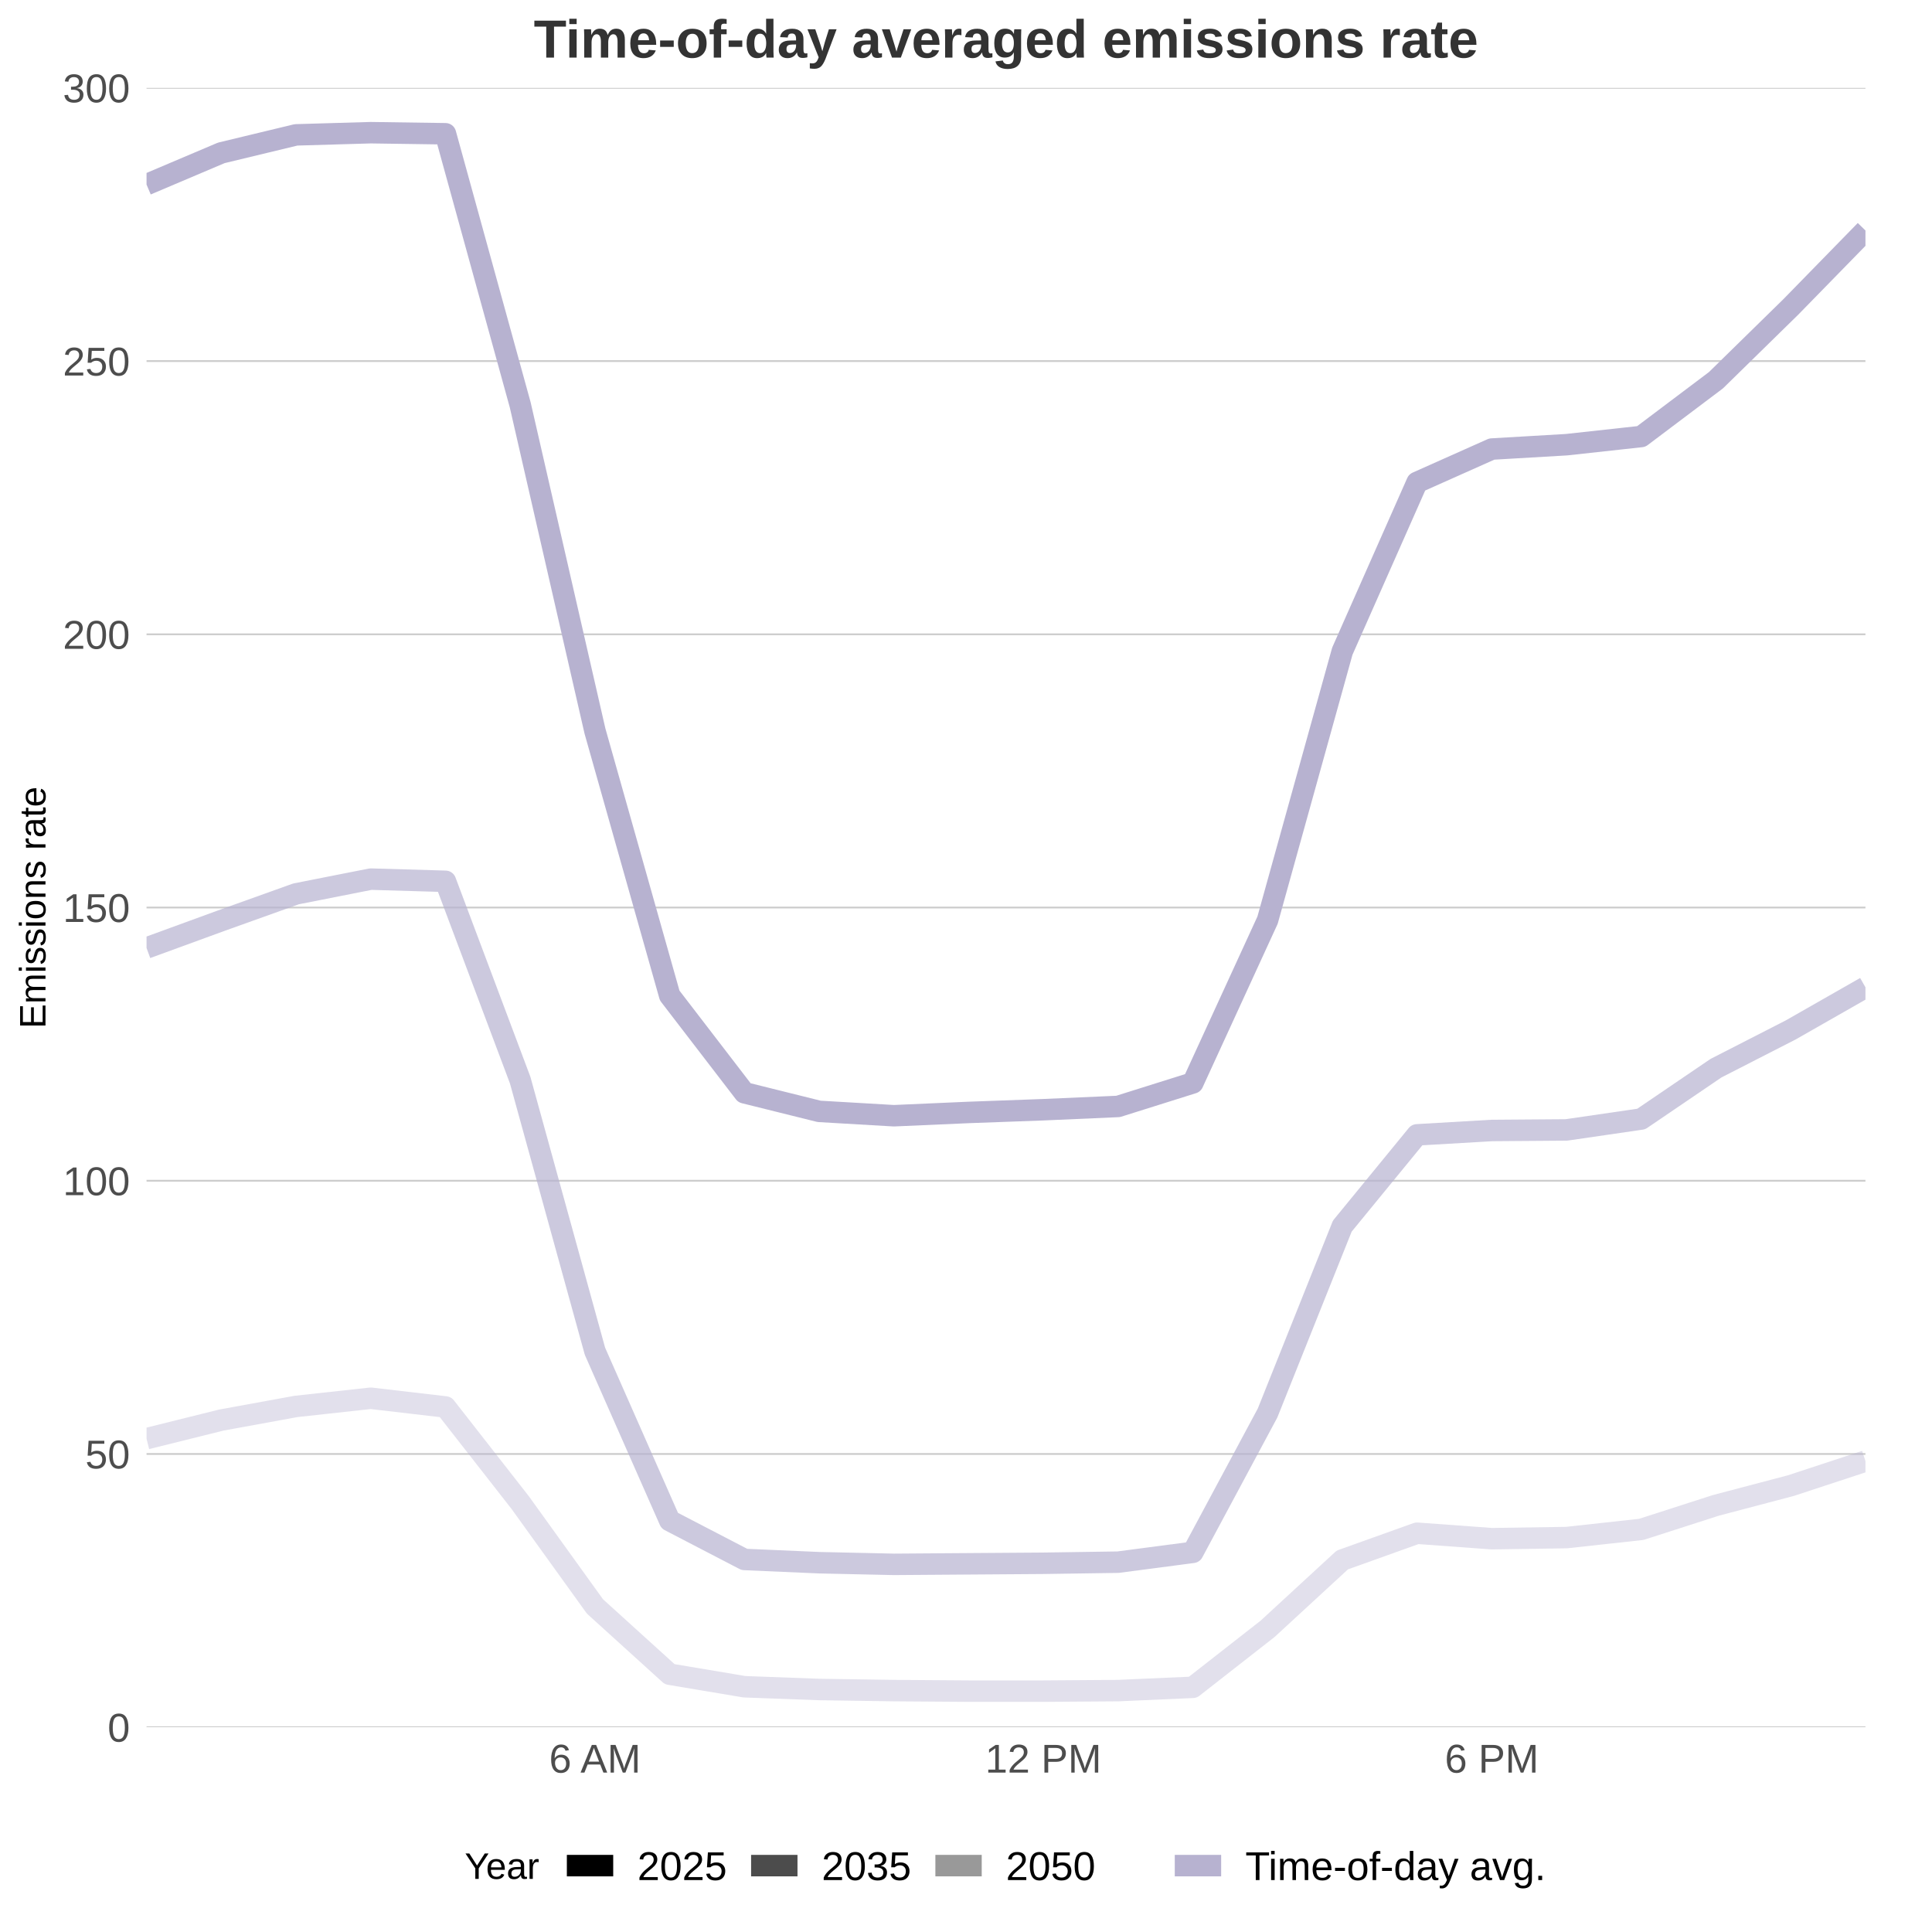
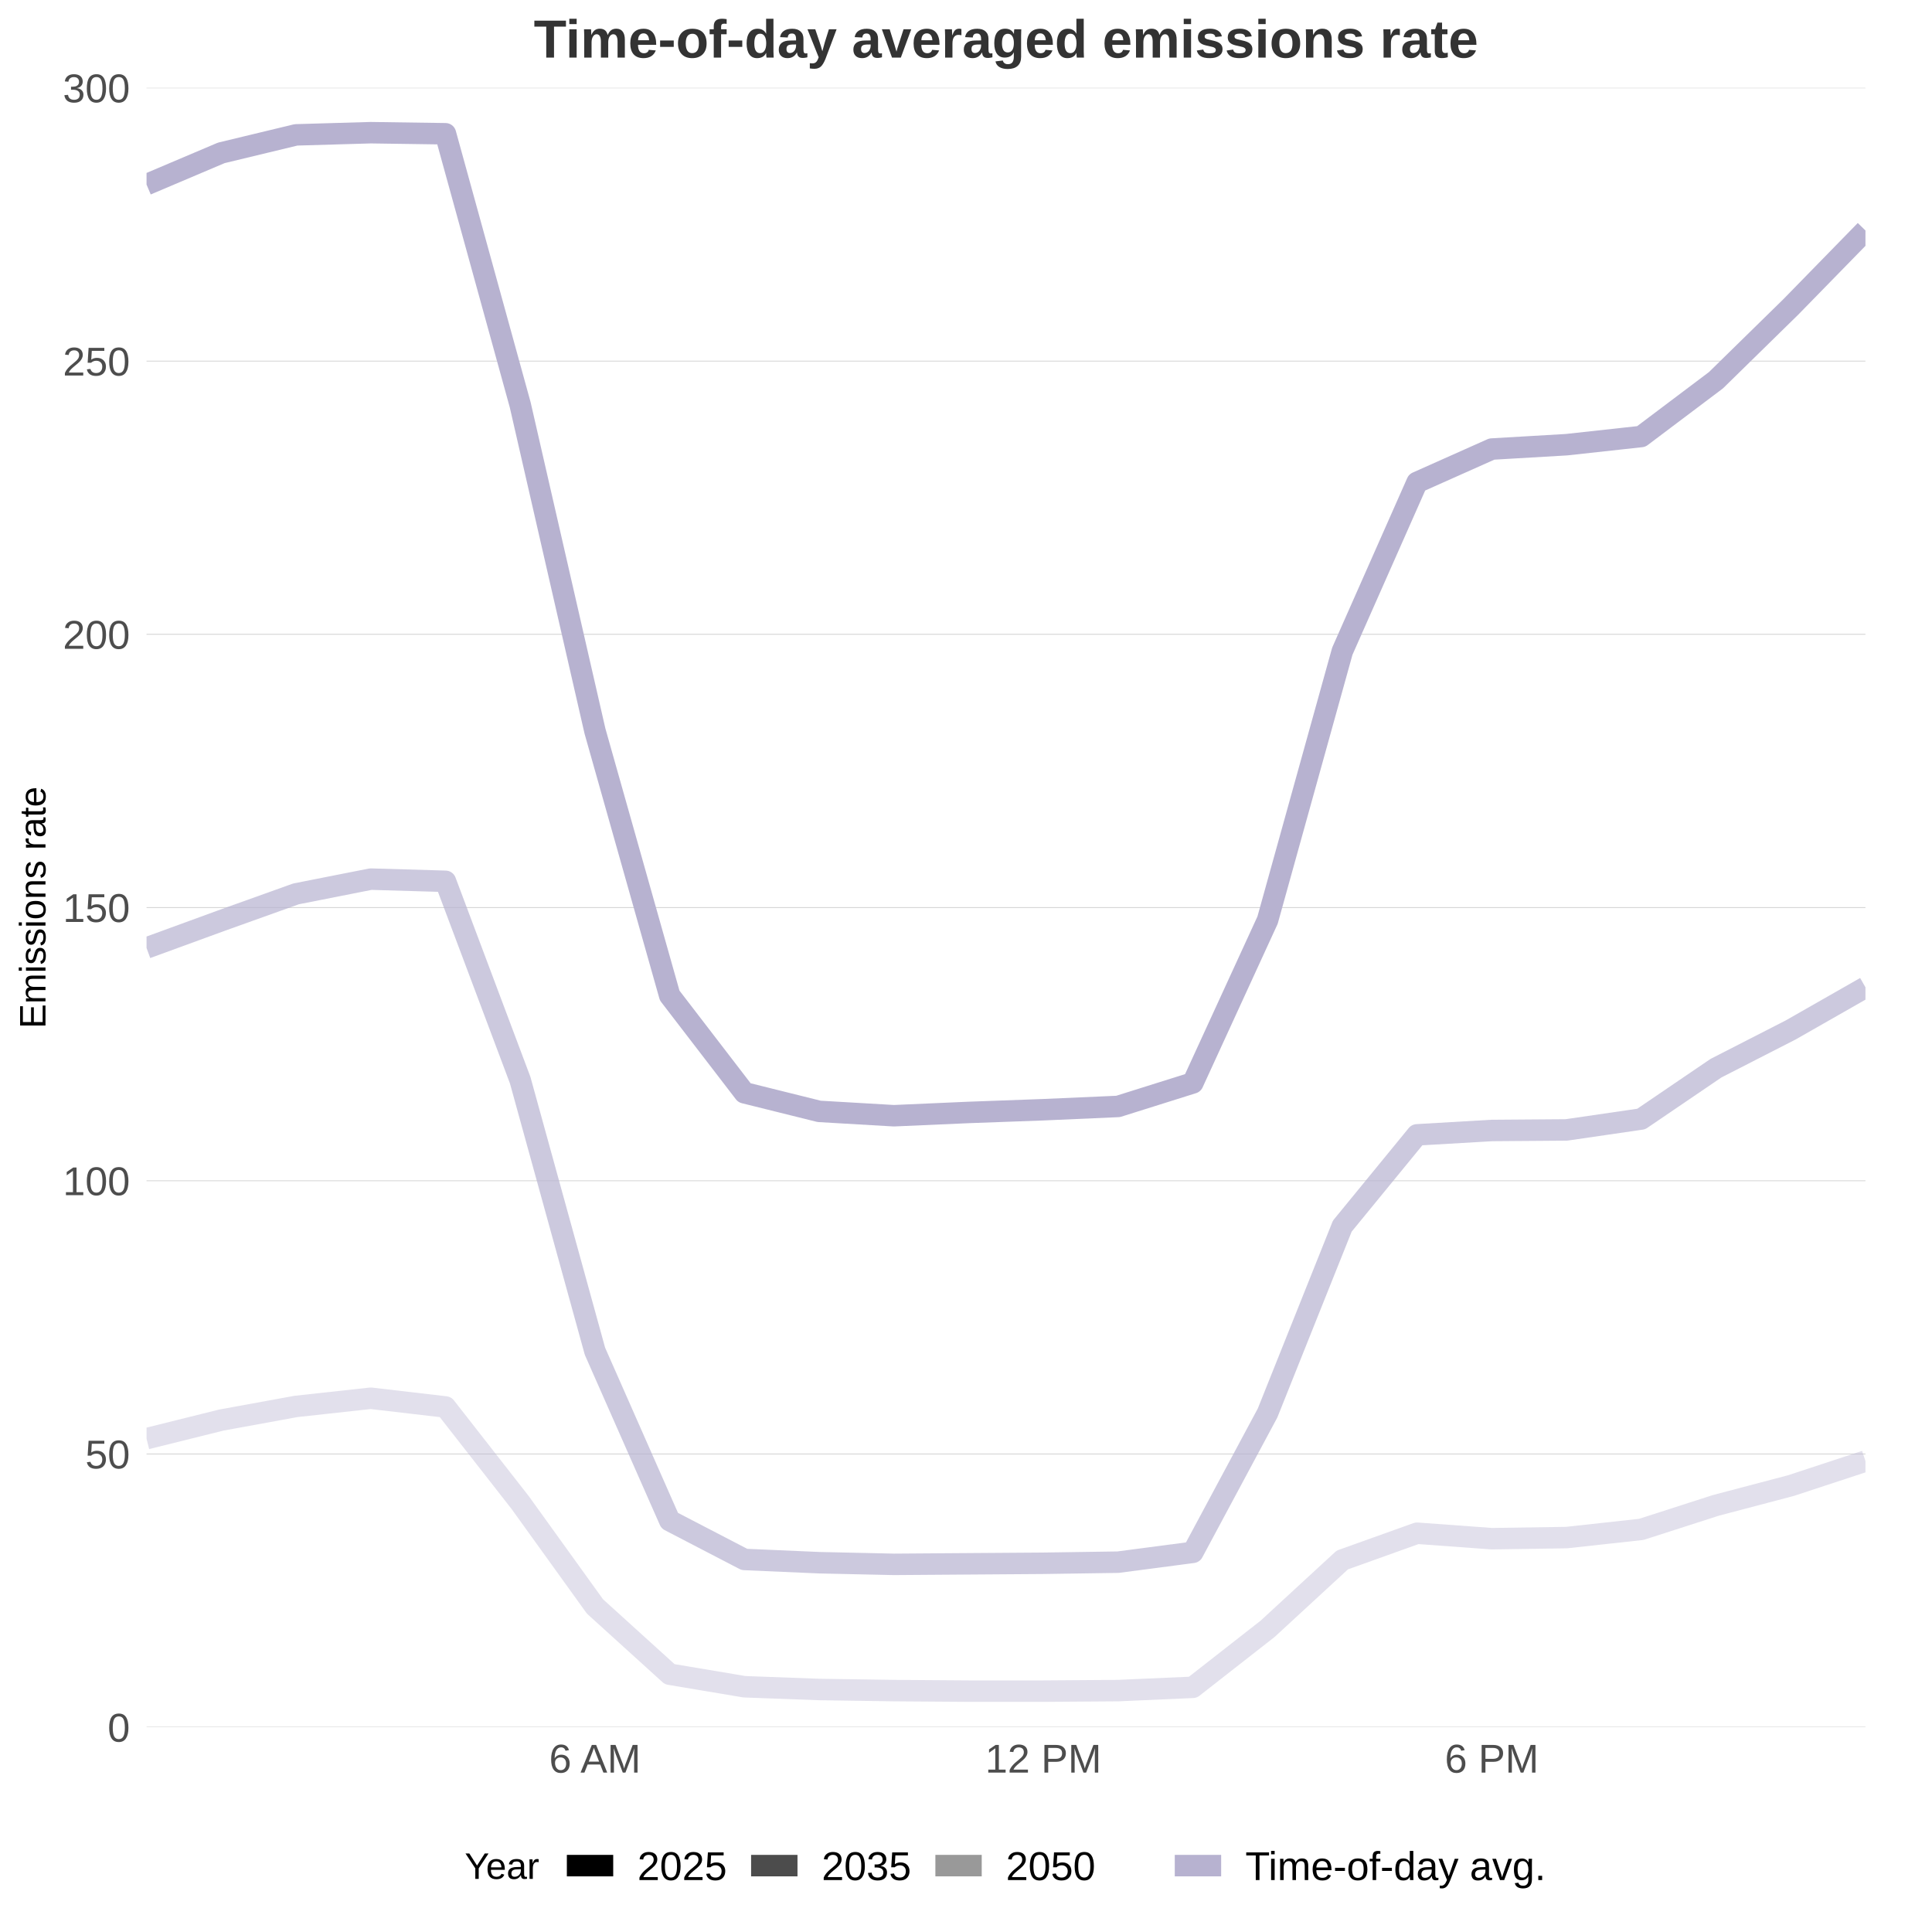
<svg xmlns="http://www.w3.org/2000/svg" class="svglite" width="576.00pt" height="576.00pt" viewBox="0 0 576.00 576.00">
  <defs>
    <style type="text/css">
    .svglite line, .svglite polyline, .svglite polygon, .svglite path, .svglite rect, .svglite circle {
      fill: none;
      stroke: #000000;
      stroke-linecap: round;
      stroke-linejoin: round;
      stroke-miterlimit: 10.00;
    }
    .svglite text {
      white-space: pre;
    }
  </style>
  </defs>
  <rect width="100%" height="100%" style="stroke: none; fill: #FFFFFF;" />
  <defs>
    <clipPath id="cpMC4wMHw1NzYuMDB8MC4wMHw1NzYuMDA=">
      <rect x="0.00" y="0.00" width="576.00" height="576.00" />
    </clipPath>
  </defs>
  <g clip-path="url(#cpMC4wMHw1NzYuMDB8MC4wMHw1NzYuMDA=)">
    <rect x="0.00" y="0.00" width="576.00" height="576.00" style="stroke-width: 1.07; stroke: none; fill: #FFFFFF;" />
  </g>
  <defs>
    <clipPath id="cpNDMuNjl8NTU2LjE2fDI2LjIwfDUxNC45NA==">
      <rect x="43.69" y="26.20" width="512.47" height="488.74" />
    </clipPath>
  </defs>
  <g clip-path="url(#cpNDMuNjl8NTU2LjE2fDI2LjIwfDUxNC45NA==)">
-     <polyline points="43.69,514.94 556.16,514.94 " style="stroke-width: 0.53; stroke: #CCCCCC; stroke-linecap: butt;" />
-     <polyline points="43.69,433.48 556.16,433.48 " style="stroke-width: 0.53; stroke: #CCCCCC; stroke-linecap: butt;" />
-     <polyline points="43.69,352.03 556.16,352.03 " style="stroke-width: 0.53; stroke: #CCCCCC; stroke-linecap: butt;" />
-     <polyline points="43.69,270.57 556.16,270.57 " style="stroke-width: 0.53; stroke: #CCCCCC; stroke-linecap: butt;" />
-     <polyline points="43.69,189.11 556.16,189.11 " style="stroke-width: 0.53; stroke: #CCCCCC; stroke-linecap: butt;" />
-     <polyline points="43.69,107.65 556.16,107.65 " style="stroke-width: 0.53; stroke: #CCCCCC; stroke-linecap: butt;" />
-     <polyline points="43.69,26.20 556.16,26.20 " style="stroke-width: 0.53; stroke: #CCCCCC; stroke-linecap: butt;" />
+     <polyline points="43.69,514.94 556.16,514.94 " style="stroke-width: 0.21; stroke: #CCCCCC; stroke-linecap: butt;" />
+     <polyline points="43.69,433.48 556.16,433.48 " style="stroke-width: 0.21; stroke: #CCCCCC; stroke-linecap: butt;" />
+     <polyline points="43.69,352.03 556.16,352.03 " style="stroke-width: 0.21; stroke: #CCCCCC; stroke-linecap: butt;" />
+     <polyline points="43.69,270.57 556.16,270.57 " style="stroke-width: 0.21; stroke: #CCCCCC; stroke-linecap: butt;" />
+     <polyline points="43.69,189.11 556.16,189.11 " style="stroke-width: 0.21; stroke: #CCCCCC; stroke-linecap: butt;" />
+     <polyline points="43.69,107.65 556.16,107.65 " style="stroke-width: 0.21; stroke: #CCCCCC; stroke-linecap: butt;" />
+     <polyline points="43.69,26.20 556.16,26.20 " style="stroke-width: 0.21; stroke: #CCCCCC; stroke-linecap: butt;" />
    <polyline points="43.69,55.03 65.97,45.58 88.25,40.21 110.53,39.56 132.81,39.88 155.09,120.69 177.38,217.95 199.66,296.80 221.94,325.80 244.22,331.34 266.50,332.64 288.78,331.66 311.06,330.85 333.34,329.87 355.63,322.86 377.91,274.32 400.19,194.16 422.47,143.82 444.75,133.88 467.03,132.58 489.31,130.14 511.59,113.36 533.88,91.53 556.16,68.72 " style="stroke-width: 6.40; stroke: #B7B2D0; stroke-linecap: butt;" />
    <polyline points="43.69,282.62 65.97,274.48 88.25,266.50 110.53,262.10 132.81,262.75 155.09,322.05 177.38,402.86 199.66,453.36 221.94,464.93 244.22,465.90 266.50,466.39 288.78,466.23 311.06,466.07 333.34,465.74 355.63,462.81 377.91,421.26 400.19,365.55 422.47,338.34 444.75,337.04 467.03,336.87 489.31,333.62 511.59,318.47 533.88,307.06 556.16,294.35 " style="stroke-width: 6.40; stroke: #B7B2D0; stroke-opacity: 0.70; stroke-linecap: butt;" />
    <polyline points="43.69,428.92 65.97,423.38 88.25,419.31 110.53,416.87 132.81,419.47 155.09,447.98 177.38,478.94 199.66,499.14 221.94,502.88 244.22,503.70 266.50,504.03 288.78,504.19 311.06,504.19 333.34,504.03 355.63,503.05 377.91,485.62 400.19,465.09 422.47,457.11 444.75,458.74 467.03,458.41 489.31,455.97 511.59,448.80 533.88,442.93 556.16,435.60 " style="stroke-width: 6.40; stroke: #B7B2D0; stroke-opacity: 0.40; stroke-linecap: butt;" />
  </g>
  <g clip-path="url(#cpMC4wMHw1NzYuMDB8MC4wMHw1NzYuMDA=)">
    <text x="38.76" y="519.25" text-anchor="end" style="font-size: 12.00px;fill: #4D4D4D; font-family: &quot;Arial&quot;;" textLength="6.67px" lengthAdjust="spacingAndGlyphs">0</text>
    <text x="38.76" y="437.79" text-anchor="end" style="font-size: 12.00px;fill: #4D4D4D; font-family: &quot;Arial&quot;;" textLength="13.35px" lengthAdjust="spacingAndGlyphs">50</text>
    <text x="38.76" y="356.33" text-anchor="end" style="font-size: 12.00px;fill: #4D4D4D; font-family: &quot;Arial&quot;;" textLength="20.02px" lengthAdjust="spacingAndGlyphs">100</text>
    <text x="38.76" y="274.87" text-anchor="end" style="font-size: 12.00px;fill: #4D4D4D; font-family: &quot;Arial&quot;;" textLength="20.02px" lengthAdjust="spacingAndGlyphs">150</text>
    <text x="38.76" y="193.42" text-anchor="end" style="font-size: 12.00px;fill: #4D4D4D; font-family: &quot;Arial&quot;;" textLength="20.02px" lengthAdjust="spacingAndGlyphs">200</text>
    <text x="38.76" y="111.96" text-anchor="end" style="font-size: 12.00px;fill: #4D4D4D; font-family: &quot;Arial&quot;;" textLength="20.02px" lengthAdjust="spacingAndGlyphs">250</text>
    <text x="38.76" y="30.50" text-anchor="end" style="font-size: 12.00px;fill: #4D4D4D; font-family: &quot;Arial&quot;;" textLength="20.02px" lengthAdjust="spacingAndGlyphs">300</text>
    <text x="177.38" y="528.48" text-anchor="middle" style="font-size: 12.00px;fill: #4D4D4D; font-family: &quot;Arial&quot;;" textLength="28.01px" lengthAdjust="spacingAndGlyphs">6 AM</text>
    <text x="311.06" y="528.48" text-anchor="middle" style="font-size: 12.00px;fill: #4D4D4D; font-family: &quot;Arial&quot;;" textLength="34.68px" lengthAdjust="spacingAndGlyphs">12 PM</text>
    <text x="444.75" y="528.48" text-anchor="middle" style="font-size: 12.00px;fill: #4D4D4D; font-family: &quot;Arial&quot;;" textLength="28.01px" lengthAdjust="spacingAndGlyphs">6 PM</text>
    <text transform="translate(13.56,270.57) rotate(-90)" text-anchor="middle" style="font-size: 11.00px; font-family: &quot;Arial&quot;;" textLength="72.14px" lengthAdjust="spacingAndGlyphs">Emissions rate</text>
    <text x="138.55" y="560.16" style="font-size: 11.00px; font-family: &quot;Arial&quot;;" textLength="23.24px" lengthAdjust="spacingAndGlyphs">Year</text>
    <line x1="169.00" y1="556.21" x2="182.82" y2="556.21" style="stroke-width: 6.40; stroke-linecap: butt;" />
    <line x1="223.93" y1="556.21" x2="237.76" y2="556.21" style="stroke-width: 6.40; stroke: #000000; stroke-opacity: 0.70; stroke-linecap: butt;" />
    <line x1="278.87" y1="556.21" x2="292.69" y2="556.21" style="stroke-width: 6.40; stroke: #000000; stroke-opacity: 0.40; stroke-linecap: butt;" />
    <text x="190.03" y="560.52" style="font-size: 12.00px; font-family: &quot;Arial&quot;;" textLength="26.70px" lengthAdjust="spacingAndGlyphs">2025</text>
    <text x="244.97" y="560.52" style="font-size: 12.00px; font-family: &quot;Arial&quot;;" textLength="26.70px" lengthAdjust="spacingAndGlyphs">2035</text>
    <text x="299.90" y="560.52" style="font-size: 12.00px; font-family: &quot;Arial&quot;;" textLength="26.70px" lengthAdjust="spacingAndGlyphs">2050</text>
    <line x1="350.24" y1="556.21" x2="364.07" y2="556.21" style="stroke-width: 6.40; stroke: #B7B2D0; stroke-linecap: butt;" />
    <text x="371.28" y="560.52" style="font-size: 12.00px; font-family: &quot;Arial&quot;;" textLength="90.02px" lengthAdjust="spacingAndGlyphs">Time-of-day avg.</text>
    <text x="299.92" y="17.18" text-anchor="middle" style="font-size: 16.00px; font-weight: bold;fill: #333333; font-family: &quot;Arial&quot;;" textLength="281.86px" lengthAdjust="spacingAndGlyphs">Time-of-day averaged emissions rate</text>
  </g>
</svg>
